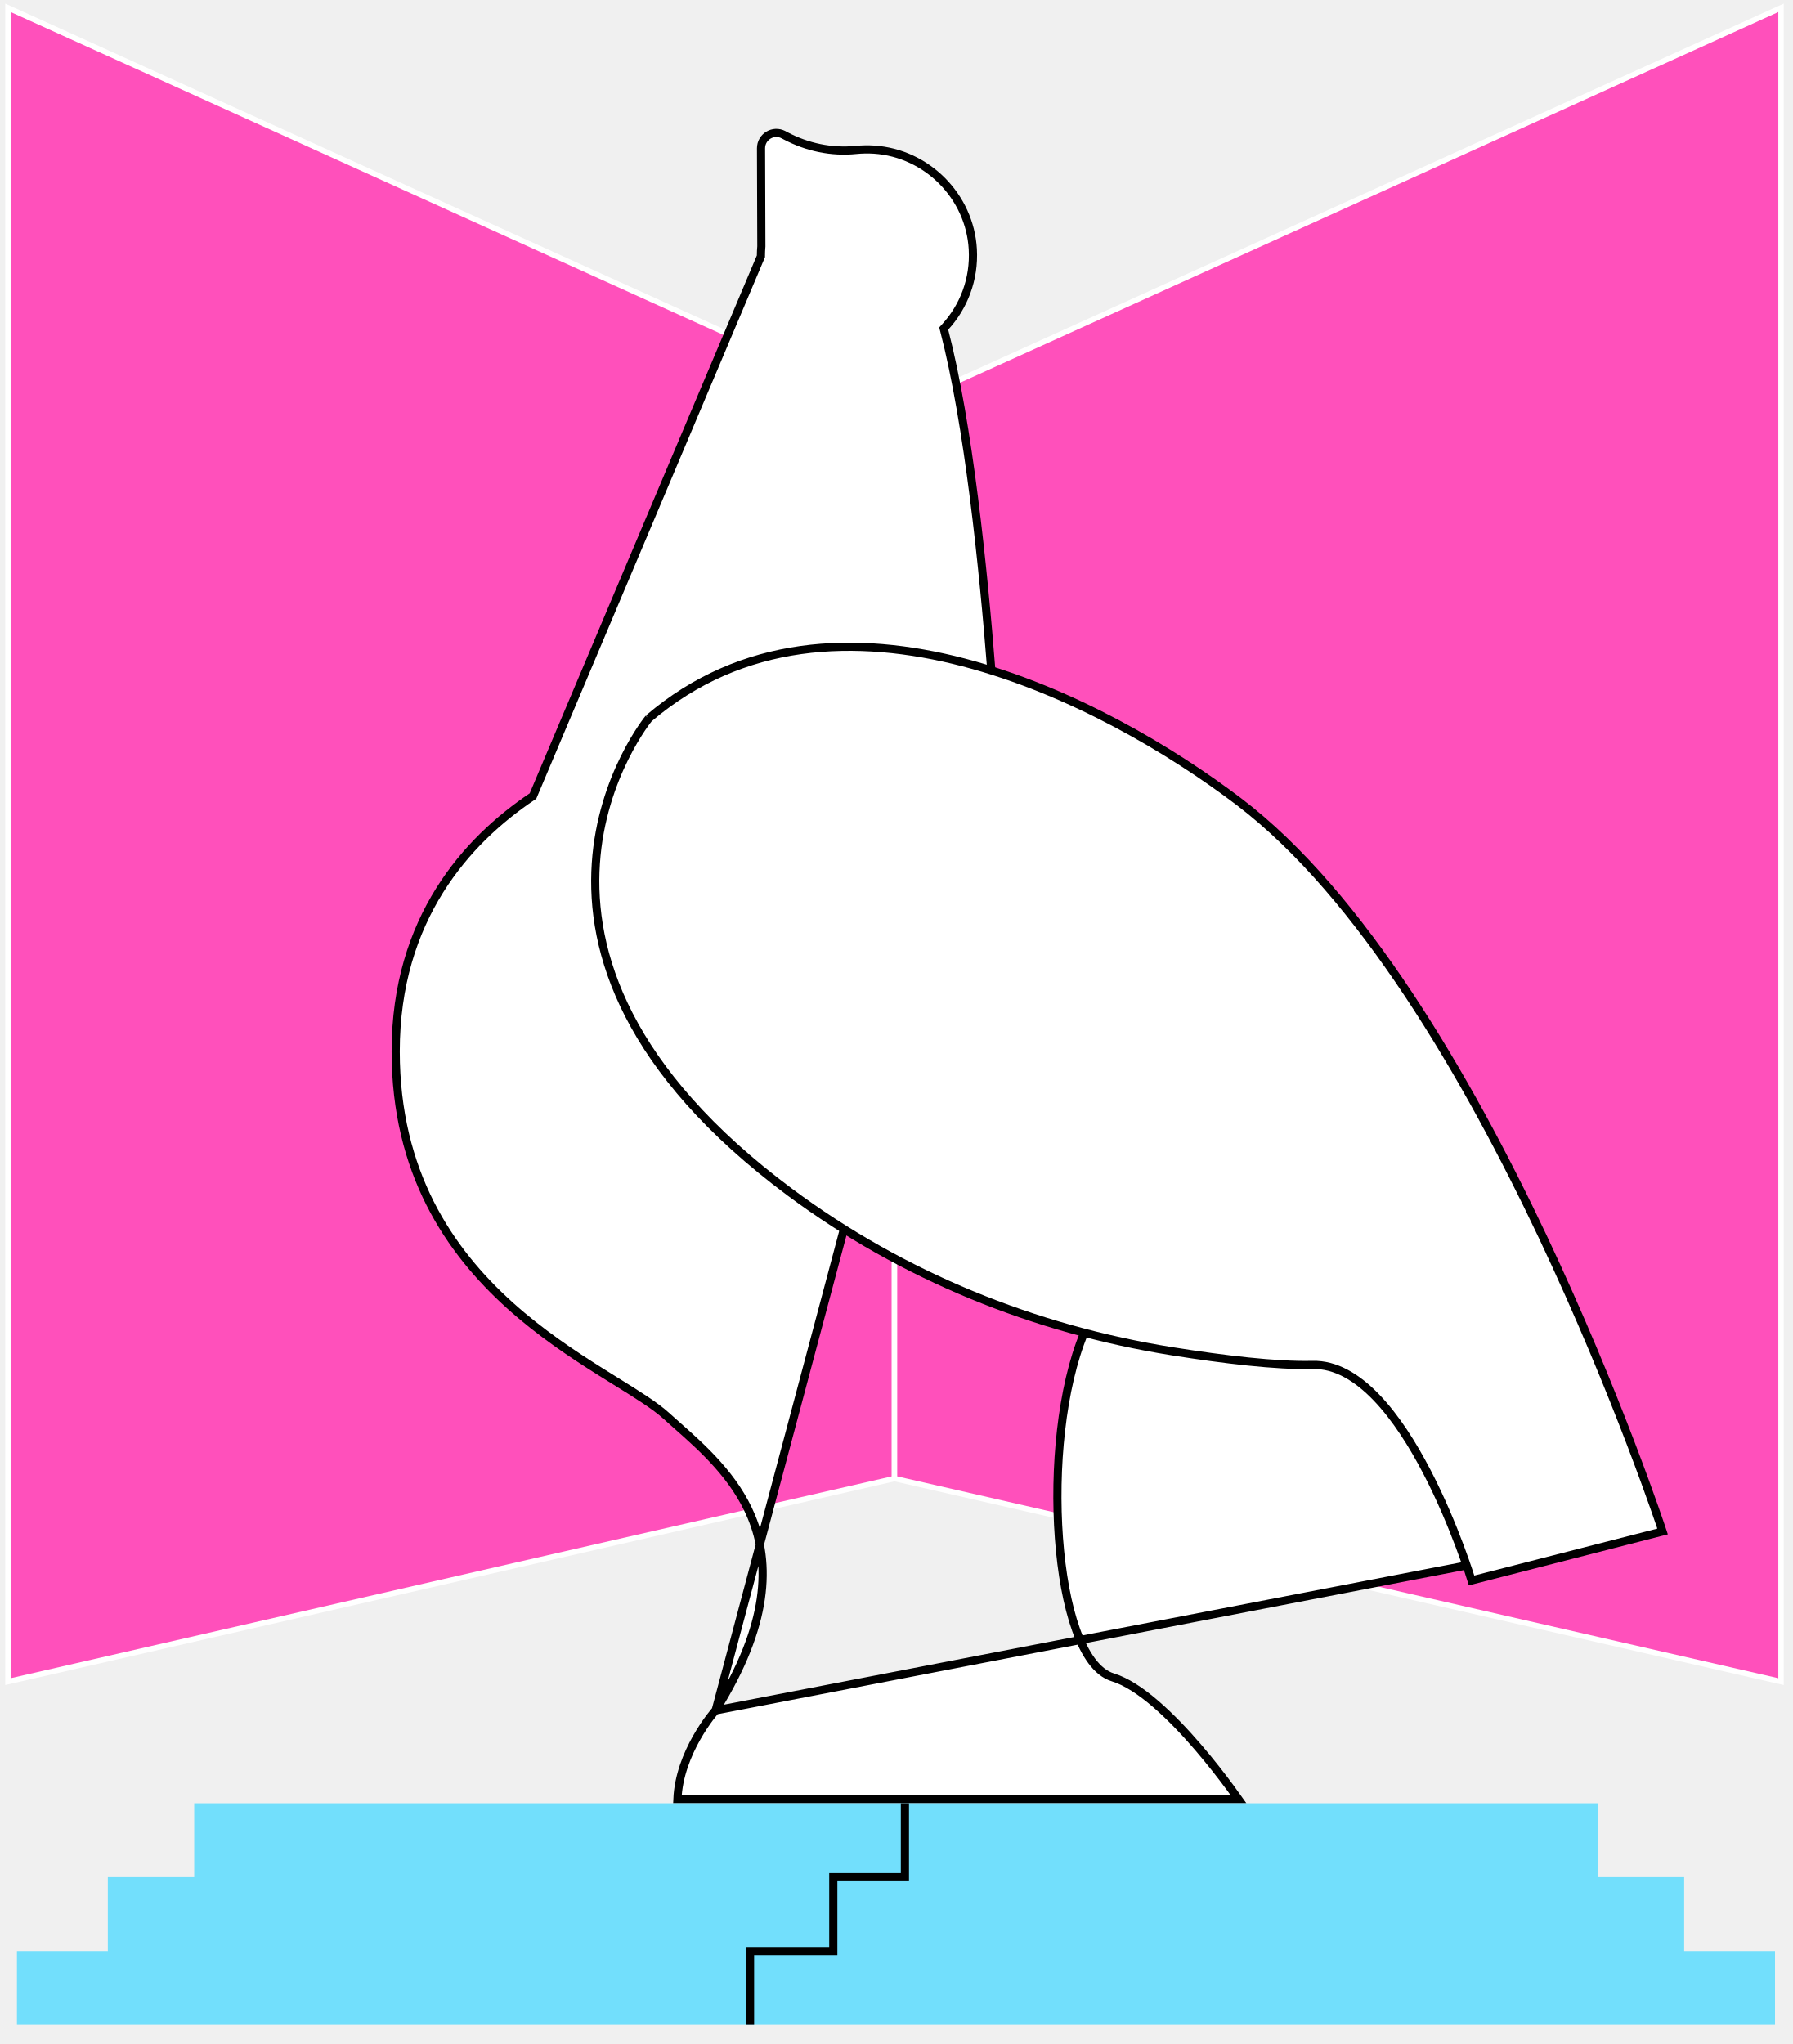
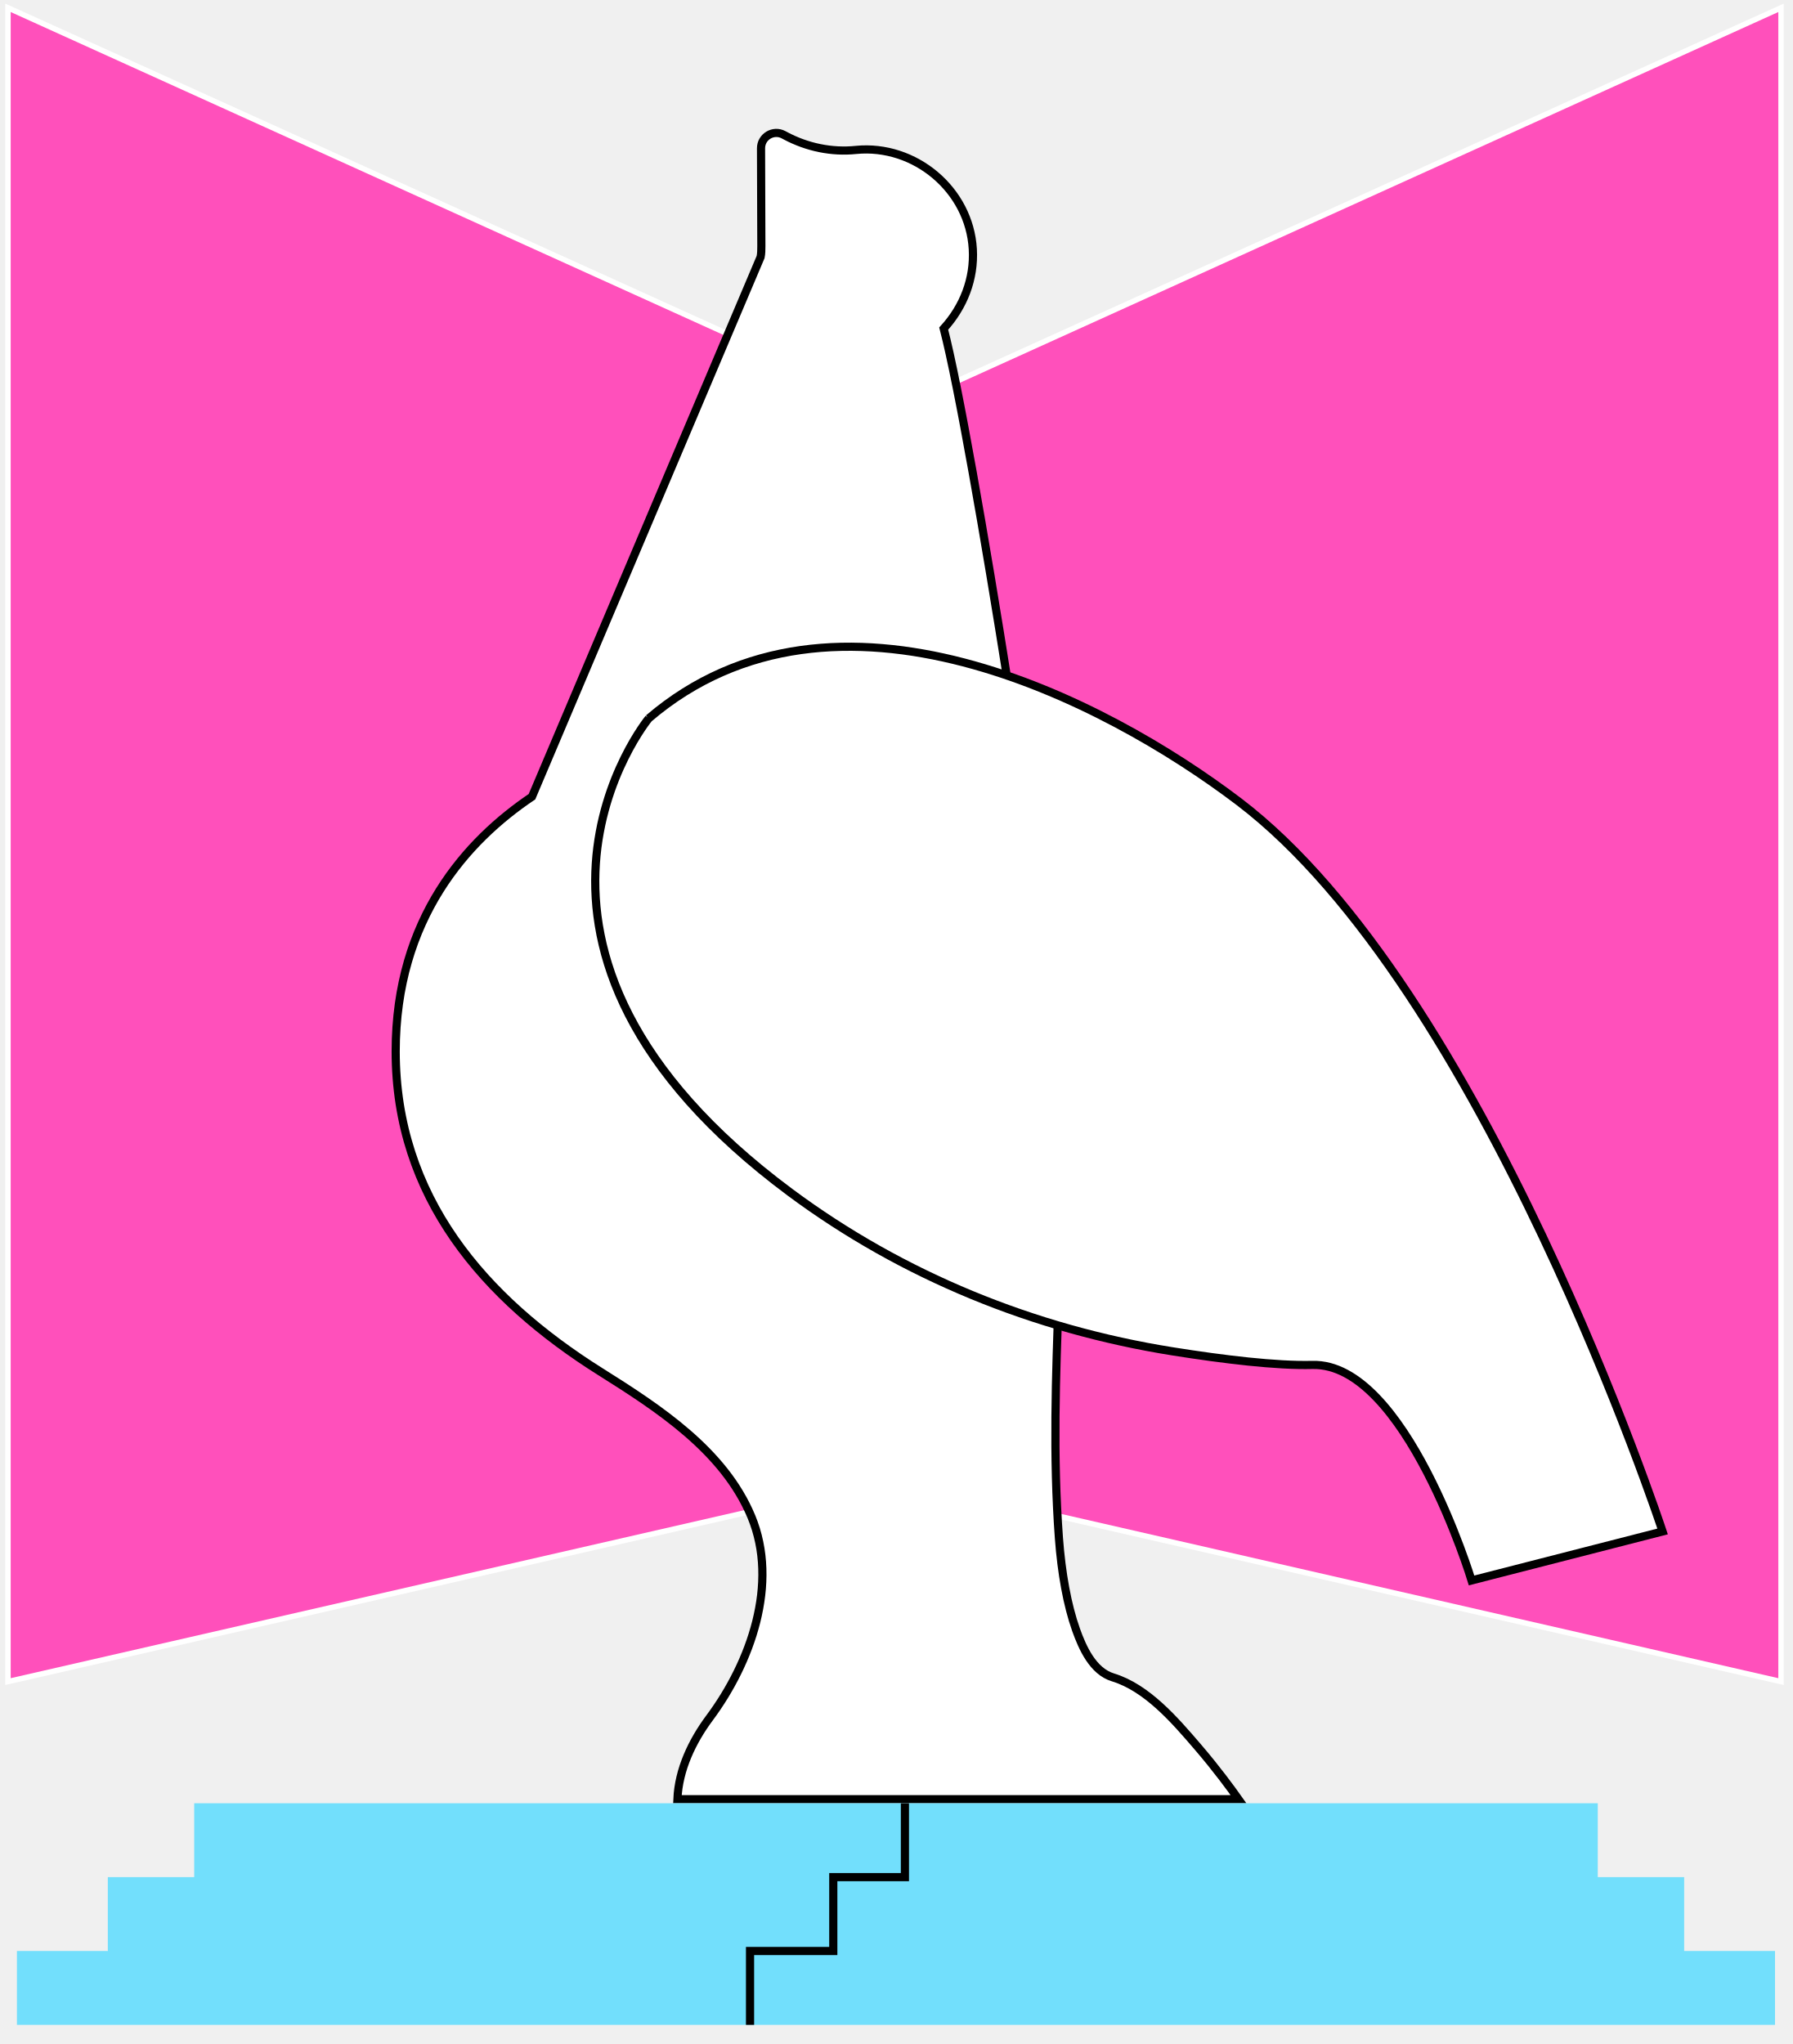
<svg xmlns="http://www.w3.org/2000/svg" fill="none" height="513" viewBox="0 0 450 513" width="450">
  <path d="m224.497 102.76-222.497-100.801v420.086l222.497-50.963z" fill="#ff50bb" stroke="#fff" stroke-miterlimit="10" stroke-width="1.366" />
  <path d="m224.496 102.76 222.505-100.801v420.086l-222.505-50.963z" fill="#ff50bb" stroke="#fff" stroke-miterlimit="10" stroke-width="1.366" />
-   <path d="m248.89 169.338-.054-.685c-2.051-26.181-5.768-62.236-11.845-85.653l-.139-.537.374-.41c4.647-5.088 7.355-11.977 6.929-19.504-.75-13.271-11.499-24.106-24.756-24.997-1.55-.101-3.077-.07-4.565.077-6.122.632-12.282-.676-17.699-3.555l-.002-.001-.481-.257c-.001 0-.001-0-.001-0-2.565-1.365-5.663.503-5.651 3.41v.001l.081 24.569v.045l-.004.044c-.062.742-.101 1.485-.101 2.221v.207l-.08.191-57.009 135.001-.119.281-.253.17c-16.213 10.904-34.206 30.504-34.206 63.926 0 30.373 13.495 50.09 28.703 63.778 7.616 6.855 15.662 12.196 22.678 16.606 1.345.845 2.657 1.658 3.924 2.444 5.286 3.278 9.786 6.07 12.585 8.613.852.775 1.758 1.577 2.699 2.41 6.424 5.689 14.501 12.842 18.685 22.925 4.847 11.682 4.422 27.091-8.911 48.489l-.046.074zm0 0 .653.21m-.653-.21.653.21m0 0c23.841 7.672 45.807 21.08 60.787 32.465 30.515 23.191 57.011 68.772 75.909 108.719 9.436 19.945 16.955 38.436 22.115 51.94 2.58 6.752 4.57 12.256 5.914 16.071.672 1.907 1.183 3.392 1.526 4.4.061.181.117.346.168.496m-166.419-214.091 166.419 214.091m0 0-45.936 11.779c-.121-.378-.279-.862-.473-1.442-.503-1.504-1.246-3.651-2.211-6.223-1.93-5.143-4.75-12.002-8.309-18.85-3.554-6.838-7.871-13.715-12.807-18.859-4.924-5.129-10.601-8.672-16.86-8.508-8.925.231-22.092-1.354-34.954-3.404-7.09-1.137-14.109-2.609-21.033-4.402l-1.279-.332v1.134c-5.728 13.811-7.614 34.124-6.332 51.509.645 8.743 2.095 16.813 4.298 22.998 1.102 3.091 2.405 5.75 3.918 7.793 1.511 2.039 3.281 3.529 5.329 4.152 3.328 1.013 7.039 3.475 10.778 6.7 3.721 3.21 7.391 7.107 10.637 10.889 3.245 3.779 6.052 7.427 8.049 10.131.842 1.141 1.54 2.112 2.064 2.854h-140.827c.24-5.822 2.482-11.238 4.764-15.305 1.204-2.144 2.407-3.893 3.309-5.105.45-.605.824-1.075 1.084-1.391.129-.158.231-.278.298-.357.034-.04.059-.069.076-.088l.018-.02.004-.005z" fill="#fff" stroke="#000" stroke-width="2.047" />
+   <path d="m197.135 34.074c5.417 2.879 11.577 4.188 17.699 3.555 14.724-1.457 28.476 9.971 29.321 24.919.421 7.433-2.322 14.455-7.303 19.914 7.345 28.392 26.619 152.279 28.916 181.421 2.917 41.475-3.026 81.121 0 122.158.645 8.743 2.095 16.813 4.298 22.998 1.607 4.508 4.223 10.417 9.247 11.945 8.556 2.604 15.586 10.796 21.226 17.368l.189.221c4.614 5.373 8.347 10.484 10.113 12.985h-140.827c.306-7.409 3.697-14.531 8.073-20.41 10.284-13.827 17.458-33.709 10.495-50.489-6.875-16.569-23.314-27.233-37.893-36.392-29.194-18.351-51.38-43.821-51.38-80.384 0-33.422 17.993-53.022 34.206-63.926l57.381-135.452c.174-.867.185-1.826.185-2.709l-.081-24.569v-.001c-.012-2.907 3.086-4.774 5.651-3.41l.482.257z" fill="#fff" stroke="#000" stroke-width="2.047" />
  <path d="m162.819 180.303s-47.249 57.499 35.511 118.97c28.195 20.943 61.23 34.345 95.913 39.877 12.863 2.05 26.113 3.649 35.141 3.416 23.355-.611 39.949 54.091 39.949 54.091l47.94-12.293s-44.869-136.448-106.332-183.158c-33.405-25.389-101.412-60.852-148.13-20.895z" fill="#fff" stroke="#000" stroke-miterlimit="10" stroke-width="2.048" />
  <path d="m422.688 489.659v-18.54h-21.683v-18.539h-352.264v18.539h-21.683v18.54h-22.808v18.539h441.239v-18.539z" fill="#72dffc" />
  <path d="m227.114 452.58v18.539h-17.977v18.54h-20.895v18.539" stroke="#000" stroke-miterlimit="10" stroke-width="2.048" />
</svg>
